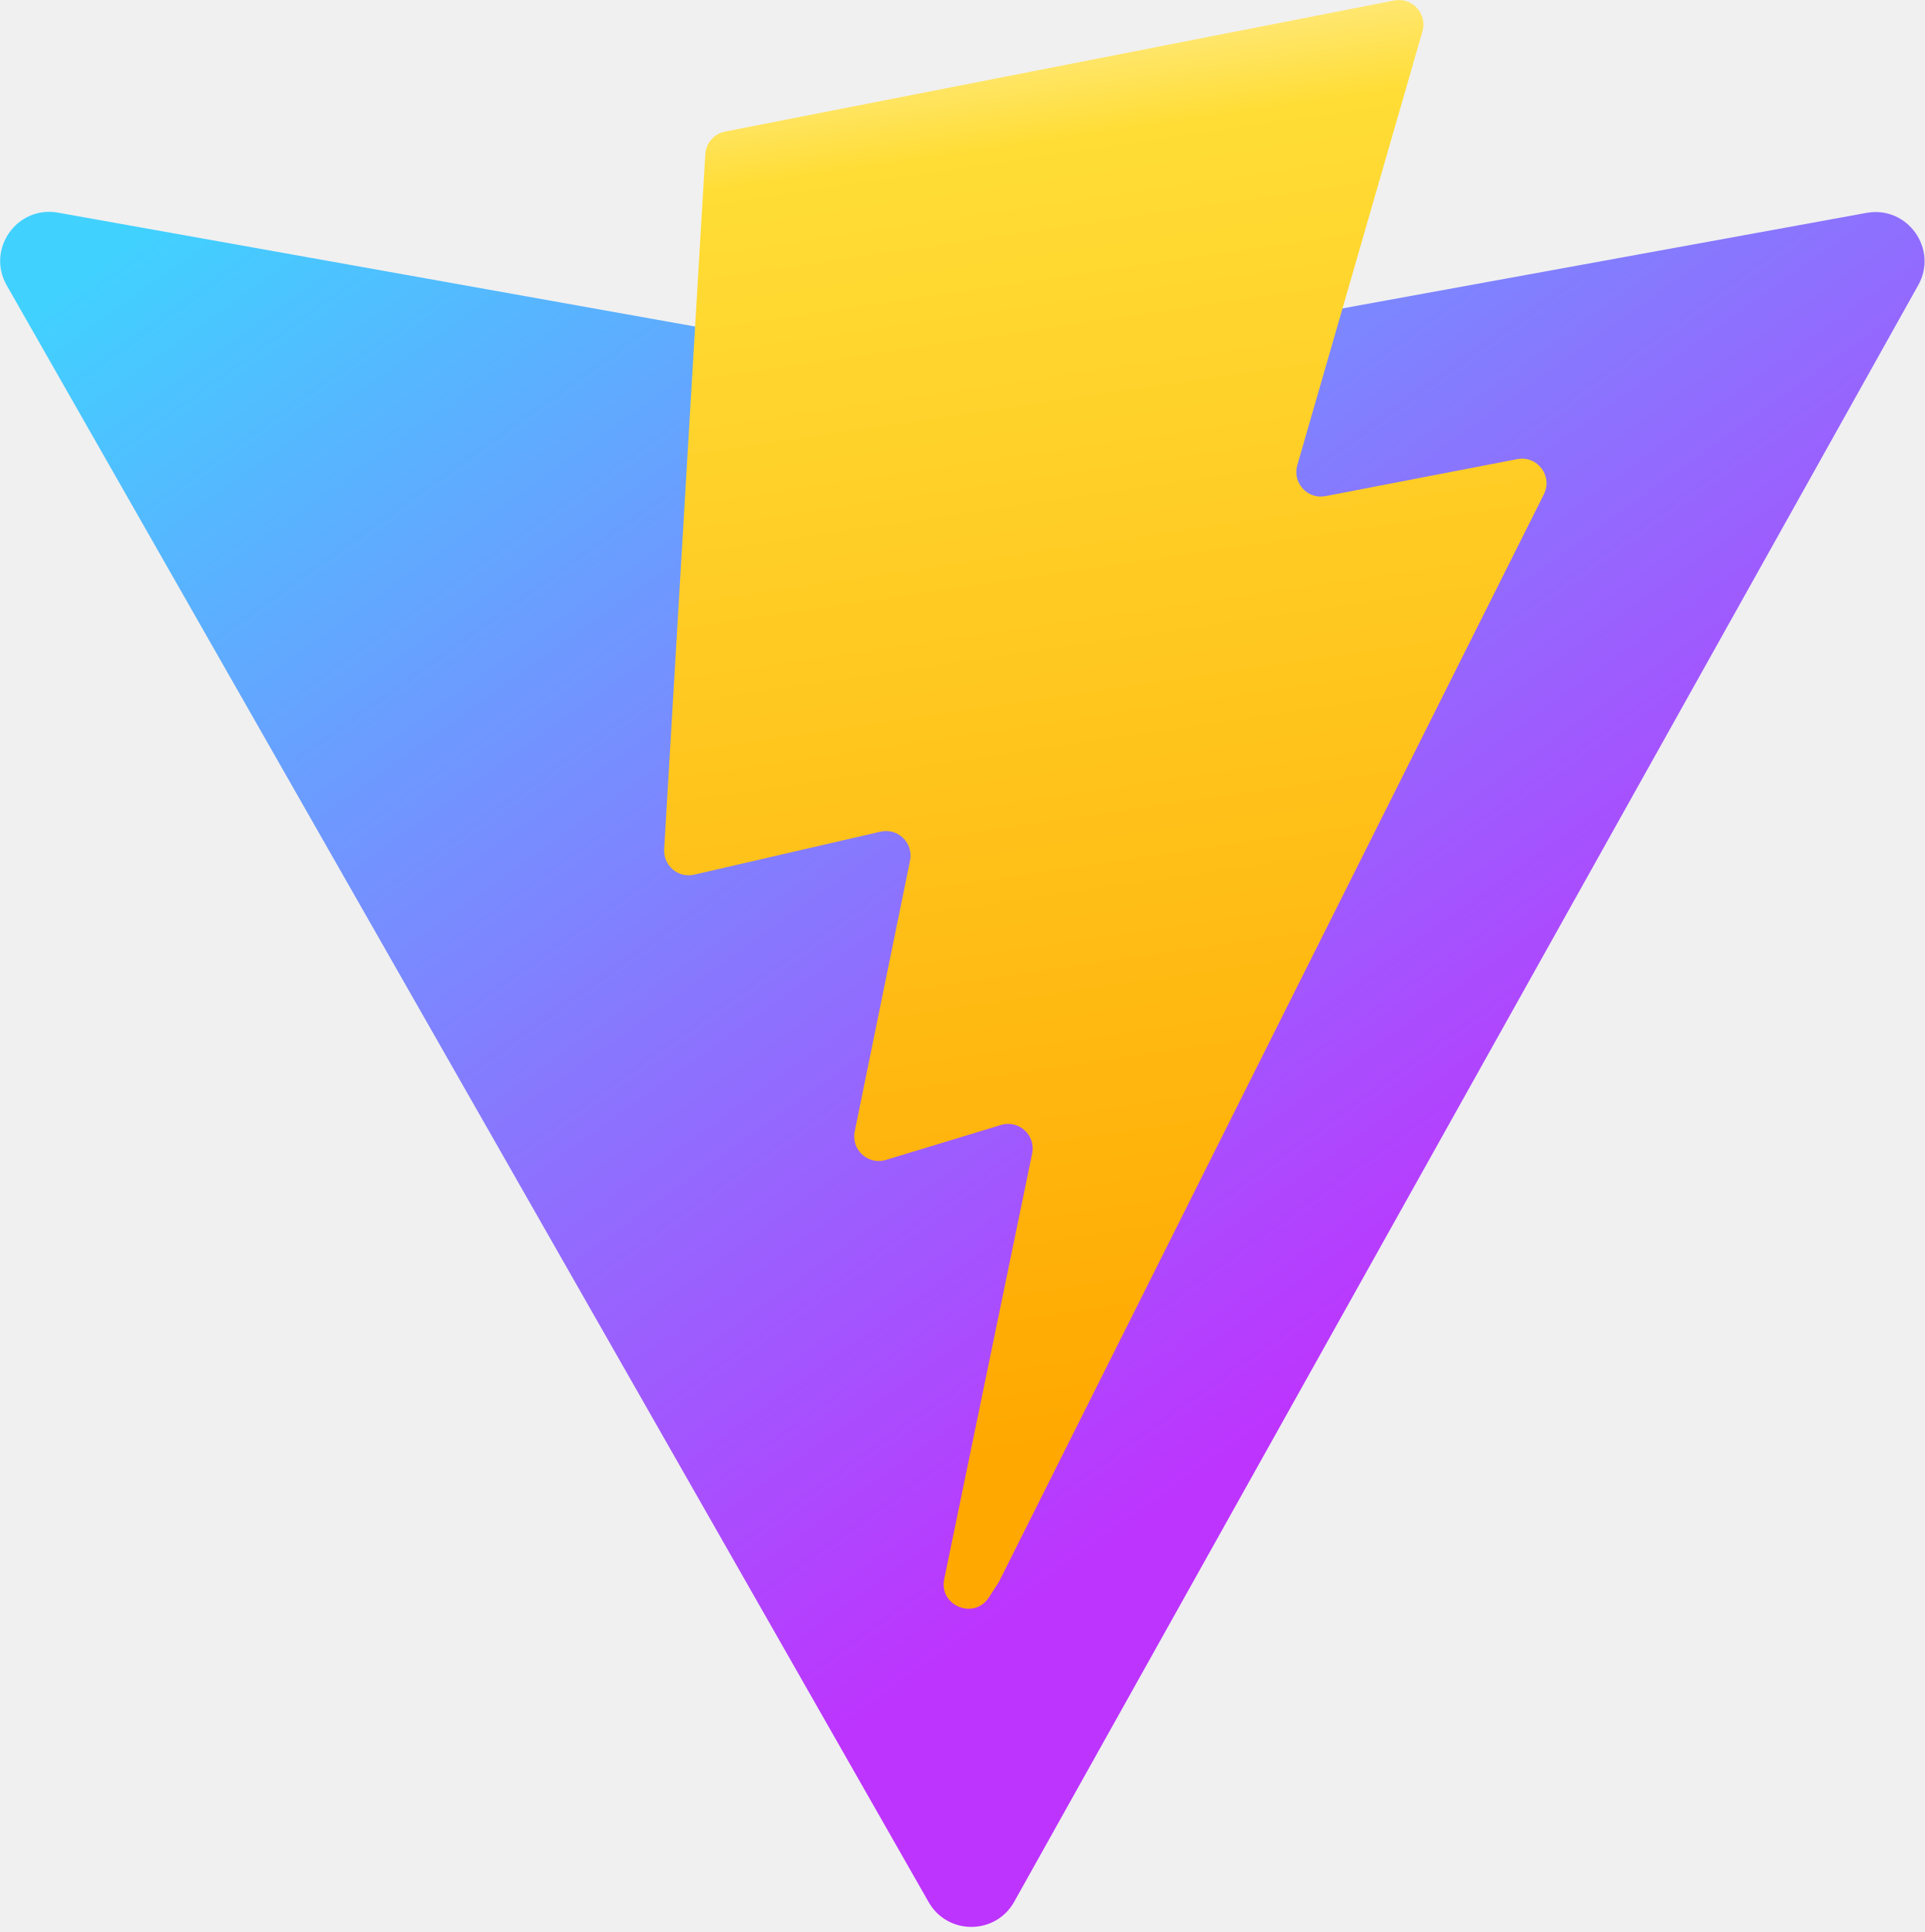
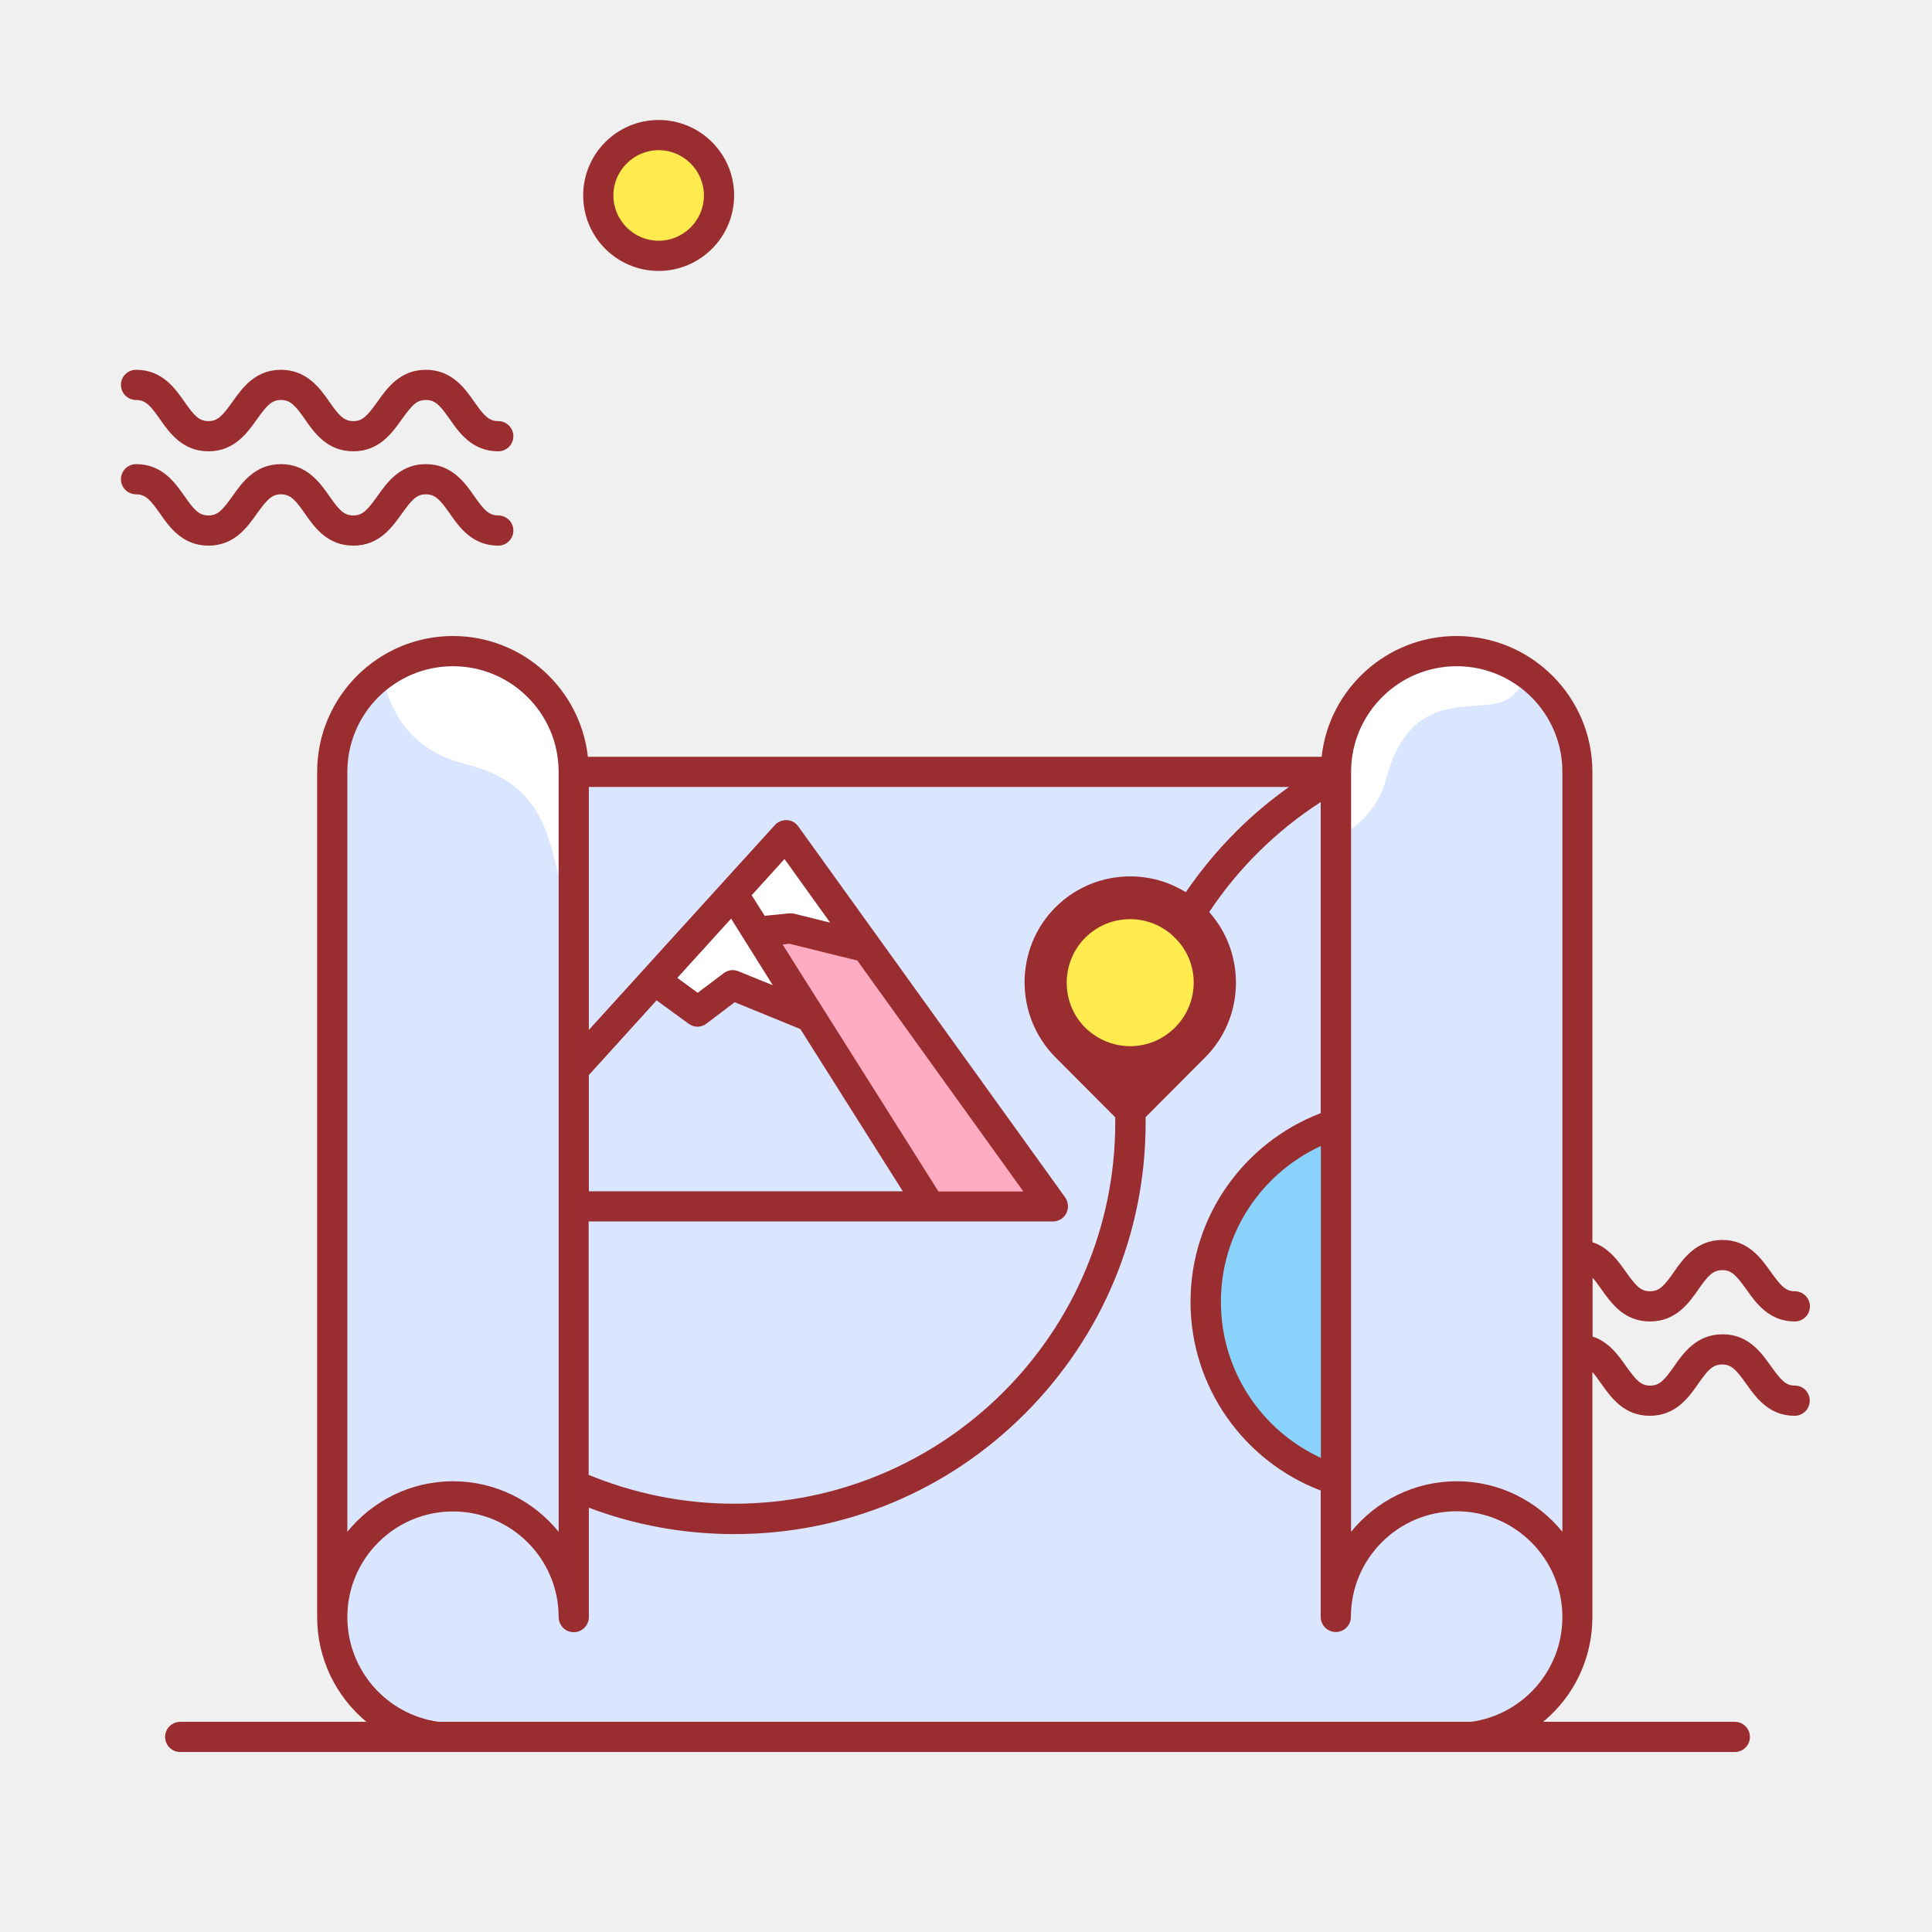
- <svg xmlns="http://www.w3.org/2000/svg" aria-hidden="true" role="img" class="iconify iconify--logos" width="31.88" height="32" preserveAspectRatio="xMidYMid meet" viewBox="0 0 256 257">
-   <defs>
-     <linearGradient id="IconifyId1813088fe1fbc01fb466" x1="-.828%" x2="57.636%" y1="7.652%" y2="78.411%">
-       <stop offset="0%" stop-color="#41D1FF" />
-       <stop offset="100%" stop-color="#BD34FE" />
-     </linearGradient>
-     <linearGradient id="IconifyId1813088fe1fbc01fb467" x1="43.376%" x2="50.316%" y1="2.242%" y2="89.03%">
-       <stop offset="0%" stop-color="#FFEA83" />
-       <stop offset="8.333%" stop-color="#FFDD35" />
-       <stop offset="100%" stop-color="#FFA800" />
-     </linearGradient>
-   </defs>
-   <path fill="url(#IconifyId1813088fe1fbc01fb466)" d="M255.153 37.938L134.897 252.976c-2.483 4.44-8.862 4.466-11.382.048L.875 37.958c-2.746-4.814 1.371-10.646 6.827-9.67l120.385 21.517a6.537 6.537 0 0 0 2.322-.004l117.867-21.483c5.438-.991 9.574 4.796 6.877 9.62Z" />
-   <path fill="url(#IconifyId1813088fe1fbc01fb467)" d="M185.432.063L96.44 17.501a3.268 3.268 0 0 0-2.634 3.014l-5.474 92.456a3.268 3.268 0 0 0 3.997 3.378l24.777-5.718c2.318-.535 4.413 1.507 3.936 3.838l-7.361 36.047c-.495 2.426 1.782 4.5 4.151 3.78l15.304-4.649c2.372-.72 4.652 1.36 4.15 3.788l-11.698 56.621c-.732 3.542 3.979 5.473 5.943 2.437l1.313-2.028l72.516-144.72c1.215-2.423-.88-5.186-3.54-4.672l-25.505 4.922c-2.396.462-4.435-1.77-3.759-4.114l16.646-57.705c.677-2.35-1.37-4.583-3.769-4.113Z" />
+ <svg xmlns="http://www.w3.org/2000/svg" width="800px" height="800px" viewBox="0 0 1024 1024" class="icon" version="1.1">
+   <path d="M264.1 239.2c-13.8 0-20.7-9.8-25.7-17-5.1-7.3-7.7-10.2-12.7-10.2s-7.5 3-12.7 10.2c-5.1 7.2-12 17-25.7 17-13.8 0-20.7-9.8-25.7-17-5.1-7.3-7.7-10.2-12.7-10.2s-7.5 3-12.7 10.2c-5.1 7.2-12 17-25.7 17s-20.7-9.8-25.7-17c-5.1-7.3-7.7-10.2-12.7-10.2-4.4 0-8-3.6-8-8s3.6-8 8-8c13.8 0 20.7 9.8 25.7 17 5.1 7.3 7.7 10.2 12.7 10.2s7.5-3 12.7-10.2c5.1-7.2 12-17 25.7-17s20.7 9.8 25.7 17c5.1 7.3 7.7 10.2 12.7 10.2 5 0 7.5-3 12.7-10.2 5.1-7.2 12-17 25.7-17s20.7 9.8 25.7 17c5.1 7.3 7.7 10.2 12.7 10.2 4.4 0 8 3.6 8 8s-3.6 8-8 8zM264.1 289.2c-13.8 0-20.7-9.8-25.7-17-5.1-7.3-7.7-10.2-12.7-10.2s-7.5 3-12.7 10.2c-5.1 7.2-12 17-25.7 17-13.8 0-20.7-9.8-25.7-17-5.1-7.3-7.7-10.2-12.7-10.2s-7.5 3-12.7 10.2c-5.1 7.2-12 17-25.7 17s-20.7-9.8-25.7-17c-5.1-7.3-7.7-10.2-12.7-10.2-4.4 0-8-3.6-8-8s3.6-8 8-8c13.8 0 20.7 9.8 25.7 17 5.1 7.3 7.7 10.2 12.7 10.2s7.5-3 12.7-10.2c5.1-7.2 12-17 25.7-17s20.7 9.8 25.7 17c5.1 7.3 7.7 10.2 12.7 10.2 5 0 7.5-3 12.7-10.2 5.1-7.2 12-17 25.7-17s20.7 9.8 25.7 17c5.1 7.3 7.7 10.2 12.7 10.2 4.4 0 8 3.6 8 8s-3.6 8-8 8z" fill="#9A2D2F" />
+   <path d="M349.1 103.6m-32 0a32 32 0 1 0 64 0 32 32 0 1 0-64 0Z" fill="#FFEB4D" />
+   <path d="M349.1 143.6c-22.1 0-40-17.9-40-40s17.9-40 40-40 40 17.9 40 40-18 40-40 40z m0-64c-13.2 0-24 10.8-24 24s10.8 24 24 24 24-10.8 24-24-10.8-24-24-24z" fill="#9A2D2F" />
+   <path d="M772.1 921.1h-532c-35.3 0-64-28.7-64-64v-384c0-35.3 28.7-64 64-64h532c35.3 0 64 28.7 64 64v384c0 35.3-28.7 64-64 64z" fill="#DAE5FF" />
+   <path d="M558.1 639.4h-320l178.5-196.7z" fill="#FFACC2" />
+   <path d="M459.2 502l-40.1-9.9-52.1 5.2 49.6-54.6z" fill="#FFFFFF" />
+   <path d="M493.1 639.4h-255l150.3-165.7z" fill="#DAE5FF" />
+   <path d="M346.9 519.4l22.8 16.7 18.6-14 41.4 16.9-41.3-65.3z" fill="#FFFFFF" />
+   <path d="M738.1 690.1m-99 0a99 99 0 1 0 198 0 99 99 0 1 0-198 0Z" fill="#88D2FC" />
+   <path d="M240.1 345.1c-35.3 0-64 28.7-64 64v448c0-35.3 28.7-64 64-64s64 28.7 64 64v-448c0-35.4-28.7-64-64-64zM772.1 345.1c-35.3 0-64 28.7-64 64v448c0-35.3 28.7-64 64-64s64 28.7 64 64v-448c0-35.4-28.7-64-64-64z" fill="#DAE5FF" />
+   <path d="M567.3 488.2c17.6-17.6 46.1-17.6 63.6 0 17.6 17.6 17.6 46.1 0 63.6-17.6 17.6-46.1 17.6-63.6 0-17.6-17.5-17.6-46 0-63.6z" fill="#FFEB4D" />
+   <path d="M240.1 353.1c-13.4 0-25.7 4.7-35.4 12.6 5.1 16.7 16.8 33.1 42.4 39.4 40 9.8 43.3 37.6 49 59.1v-55.1c0-30.9-25.1-56-56-56zM716.1 409.1v30.5c8.5-6.4 15.4-14.9 18.3-25.9 13.2-50.7 47.7-34.6 63.7-42.6 2.6-1.3 5.2-3.7 7.6-6.7-9.4-7.1-21-11.3-33.6-11.3-30.9 0-56 25.1-56 56z" fill="#FFFFFF" />
+   <path d="M951.4 734.4c-5 0-7.5-3-12.7-10.2-5.1-7.2-12-17-25.7-17s-20.7 9.8-25.7 17c-5.1 7.3-7.7 10.2-12.7 10.2-5 0-7.5-3-12.7-10.2-4-5.7-9.1-13-17.8-15.8v-31.2c1.4 1.6 2.9 3.6 4.7 6.2 5.1 7.2 12 17 25.7 17 13.8 0 20.7-9.8 25.7-17 5.1-7.3 7.7-10.2 12.7-10.2 5 0 7.5 3 12.7 10.2 5.1 7.2 12 17 25.7 17 4.4 0 8-3.6 8-8s-3.6-8-8-8c-5 0-7.5-3-12.7-10.2-5.1-7.2-12-17-25.7-17s-20.7 9.8-25.7 17c-5.1 7.3-7.7 10.2-12.7 10.2-5 0-7.5-3-12.7-10.2-4-5.7-9.1-13-17.8-15.8V409.1c0-39.7-32.3-72-72-72-37 0-67.6 28.1-71.5 64H311.6c-4-35.9-34.5-64-71.5-64-39.7 0-72 32.3-72 72v448c0 22.3 10.2 42.3 26.1 55.5H95.5c-4.4 0-8 3.6-8 8s3.6 8 8 8h824c4.4 0 8-3.6 8-8s-3.6-8-8-8H817.9c16-13.2 26.1-33.2 26.1-55.5V727.2c1.4 1.6 2.9 3.6 4.7 6.2 5.1 7.2 12 17 25.7 17 13.8 0 20.7-9.8 25.7-17 5.1-7.3 7.7-10.2 12.7-10.2s7.5 3 12.7 10.2c5.1 7.2 12 17 25.7 17 4.4 0 8-3.6 8-8s-3.4-8-7.8-8zM312.1 569.8l35.9-39.6 17 12.4c2.8 2.1 6.7 2.1 9.5-0.1l14.9-11.3 34.8 14.2 54.3 86H312.1v-61.6zM421 484.3c-0.6-0.2-1.3-0.2-1.9-0.2h-0.8l-13 1.3-6.9-10.9 17.4-19.2L440 489l-19-4.7z m33.4 24.8l88 122.4h-45l-82.6-130.9 3.6-0.4 36 8.9z m-44.8 13.1l-18.2-7.4c-2.6-1.1-5.6-0.7-7.8 1l-13.8 10.4-10.8-7.9 28.5-31.4 22.1 35.3z m-97.5 125.2h246c3 0 5.8-1.7 7.1-4.4s1.1-5.9-0.6-8.3L423.1 438c-1.4-2-3.6-3.2-6-3.3-2.4-0.1-4.8 0.8-6.4 2.6l-49.6 54.6-49 54V417.1h371.1c-10 7.1-19.4 15-28.2 23.8-9.9 9.9-18.8 20.7-26.5 32-9-5.6-19.2-8.4-29.5-8.4-14.3 0-28.7 5.5-39.6 16.4-21.8 21.9-21.8 57.5 0 79.5l31.7 31.8v2.8c0 111.4-90.6 202-202 202-27.3 0-53.3-5.5-77.1-15.3V647.4z m310.7-102.8c-6.6 6.6-15.2 9.9-23.8 9.9-7 0-14-2.2-20-6.6-1.3-1-2.6-2-3.8-3.2-13.1-13.1-13.1-34.5 0-47.7 13.1-13.1 34.4-13.1 47.5 0 13.3 13 13.3 34.4 0.1 47.6zM184.1 409.1c0-30.9 25.1-56 56-56s56 25.1 56 56v402.8c-13.2-16.3-33.4-26.8-56-26.8s-42.8 10.5-56 26.8V409.1z m644 448c0 28.3-21.1 51.8-48.4 55.5H232.5c-27.3-3.7-48.4-27.2-48.4-55.5 0-30.9 25.1-56 56-56s56 25.1 56 56c0 4.4 3.6 8 8 8s8-3.6 8-8v-58c24.3 9.2 50.3 14 77.1 14 58.2 0 113-22.7 154.1-63.9s63.9-95.9 63.9-154.1v-3l31.5-31.6c21.1-21.1 21.8-55 2.2-77.1 15.5-23.3 35.6-43.1 59.1-58.3V590c-40.3 15.4-69 54.4-69 100s28.7 84.7 69 100v67c0 4.4 3.6 8 8 8s8-3.6 8-8c0-30.9 25.1-56 56-56s56.1 25.2 56.1 56.1z m-128-249.7v165.3c-31.3-14.4-53-46-53-82.7s21.7-68.2 53-82.6z m128 204.5c-13.2-16.3-33.4-26.8-56-26.8s-42.8 10.5-56 26.8V409.1c0-30.9 25.1-56 56-56s56 25.1 56 56v402.8z" fill="#9A2D2F" />
</svg>
